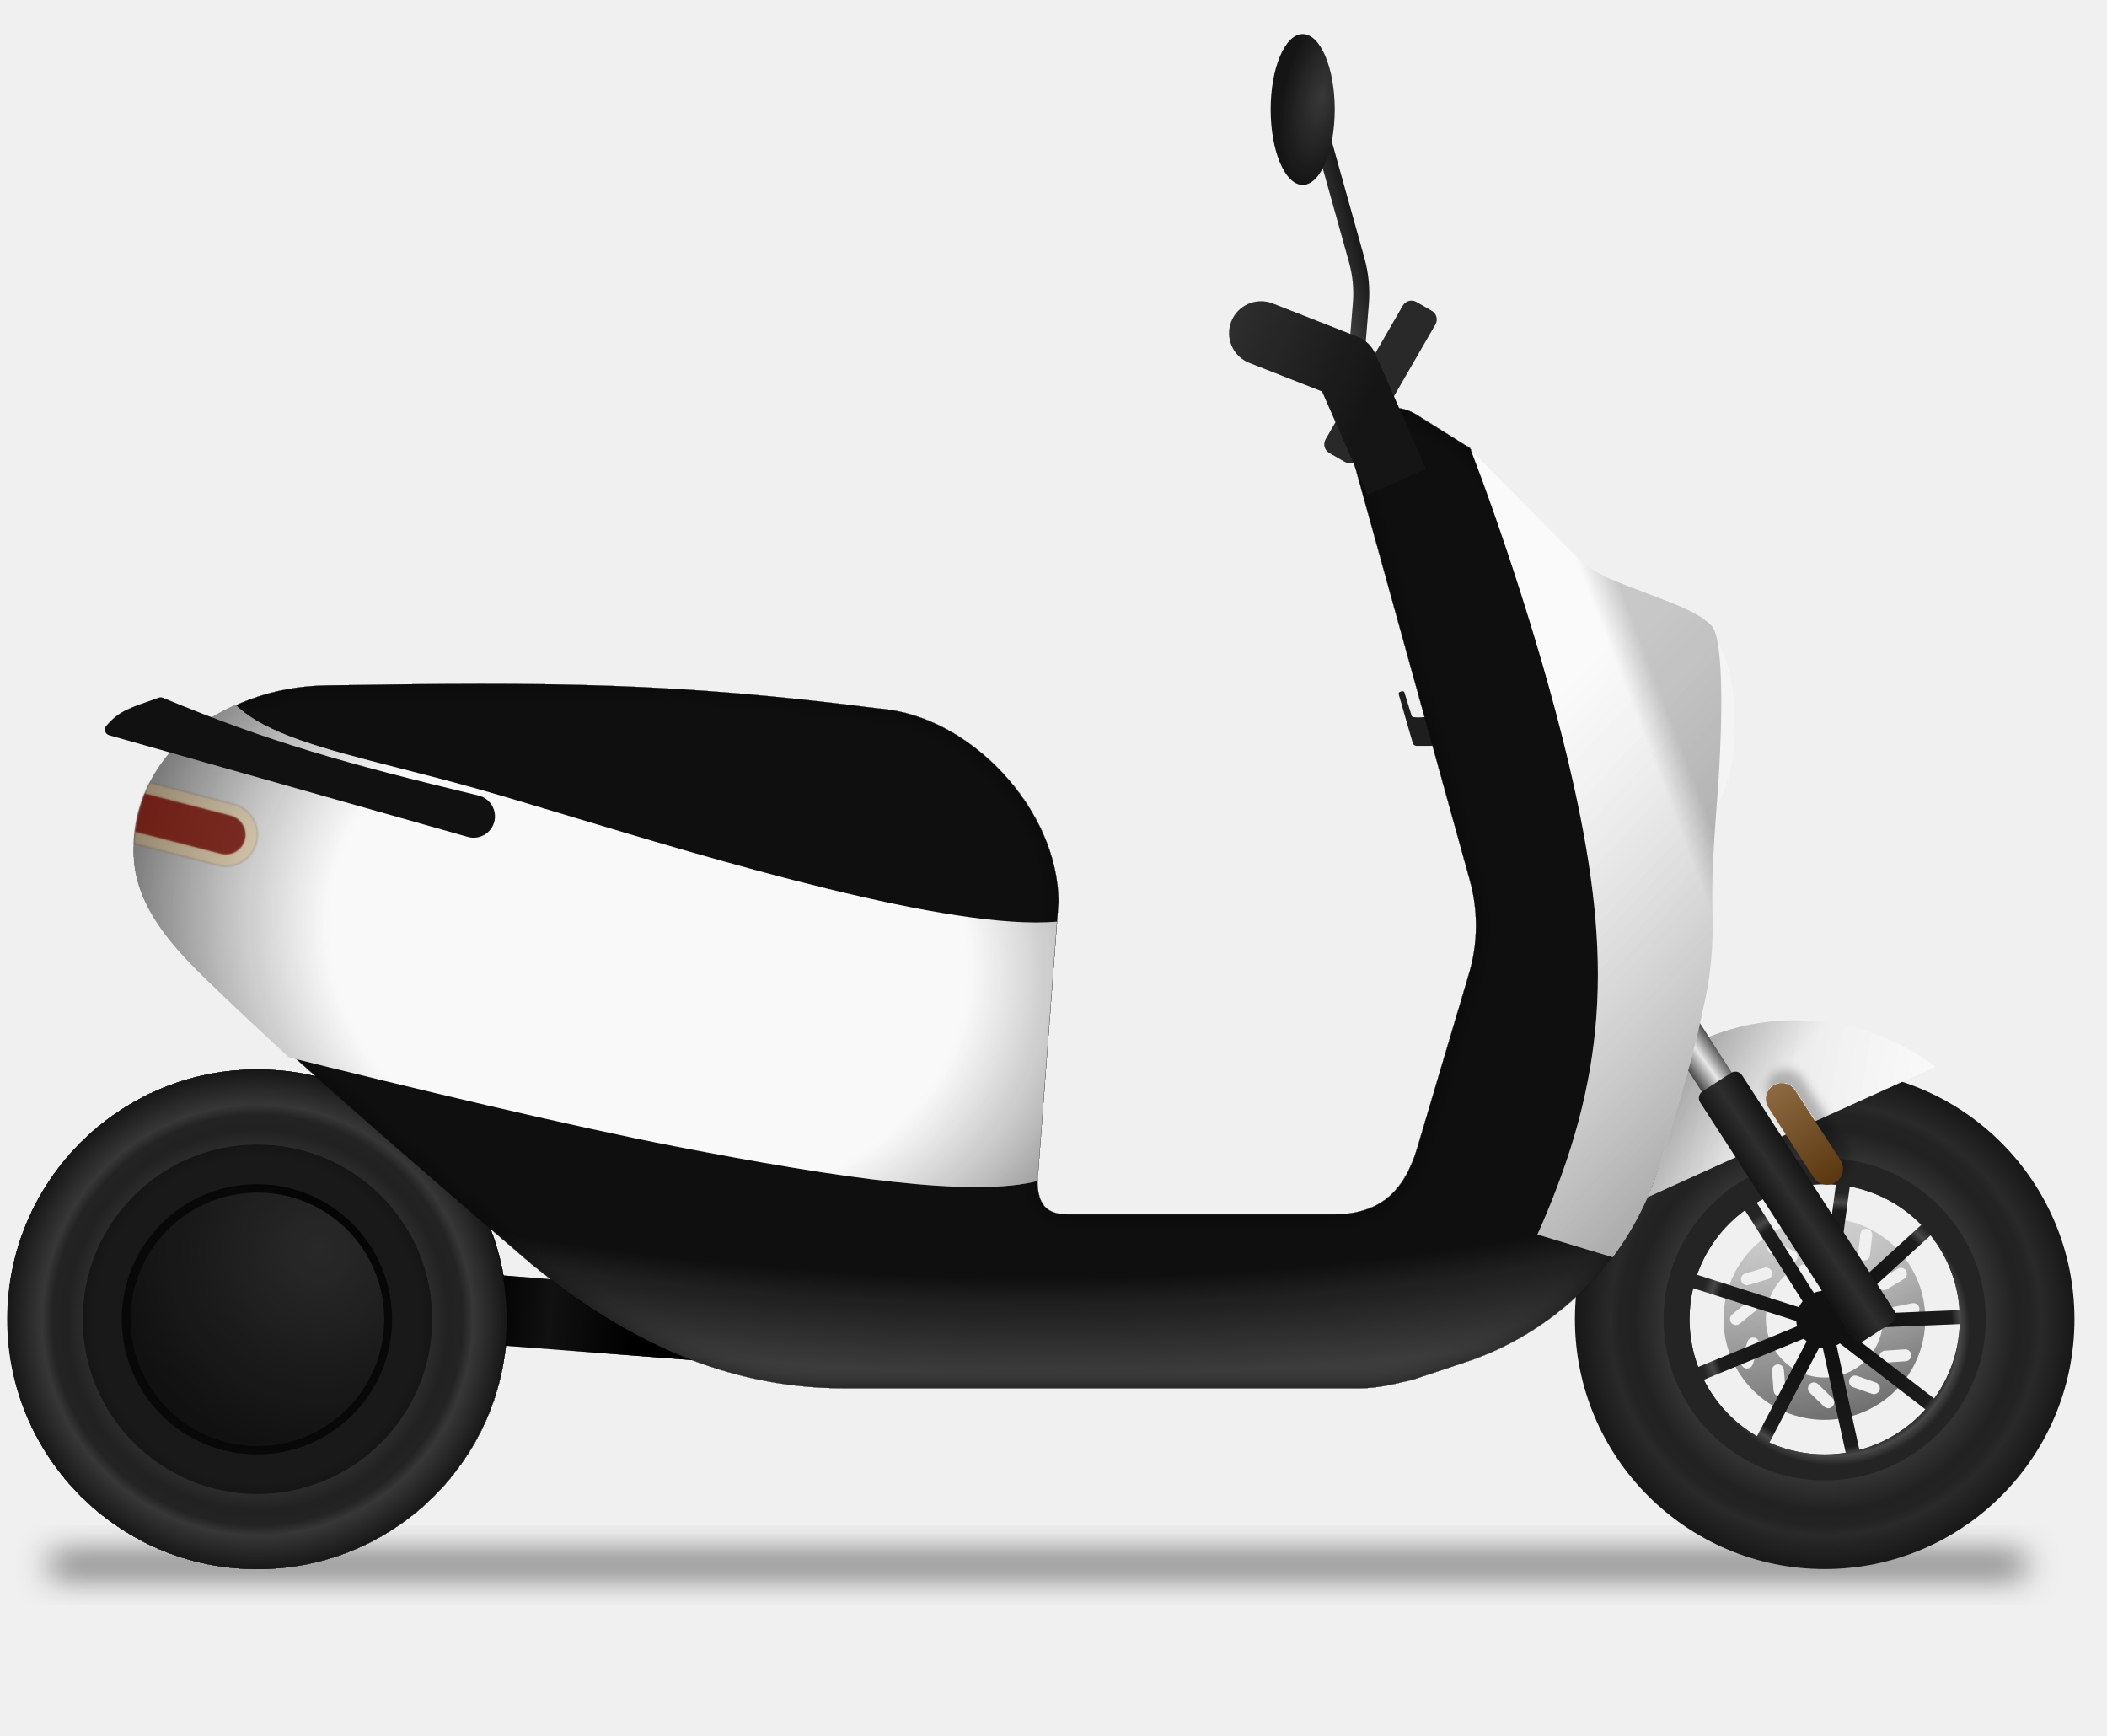
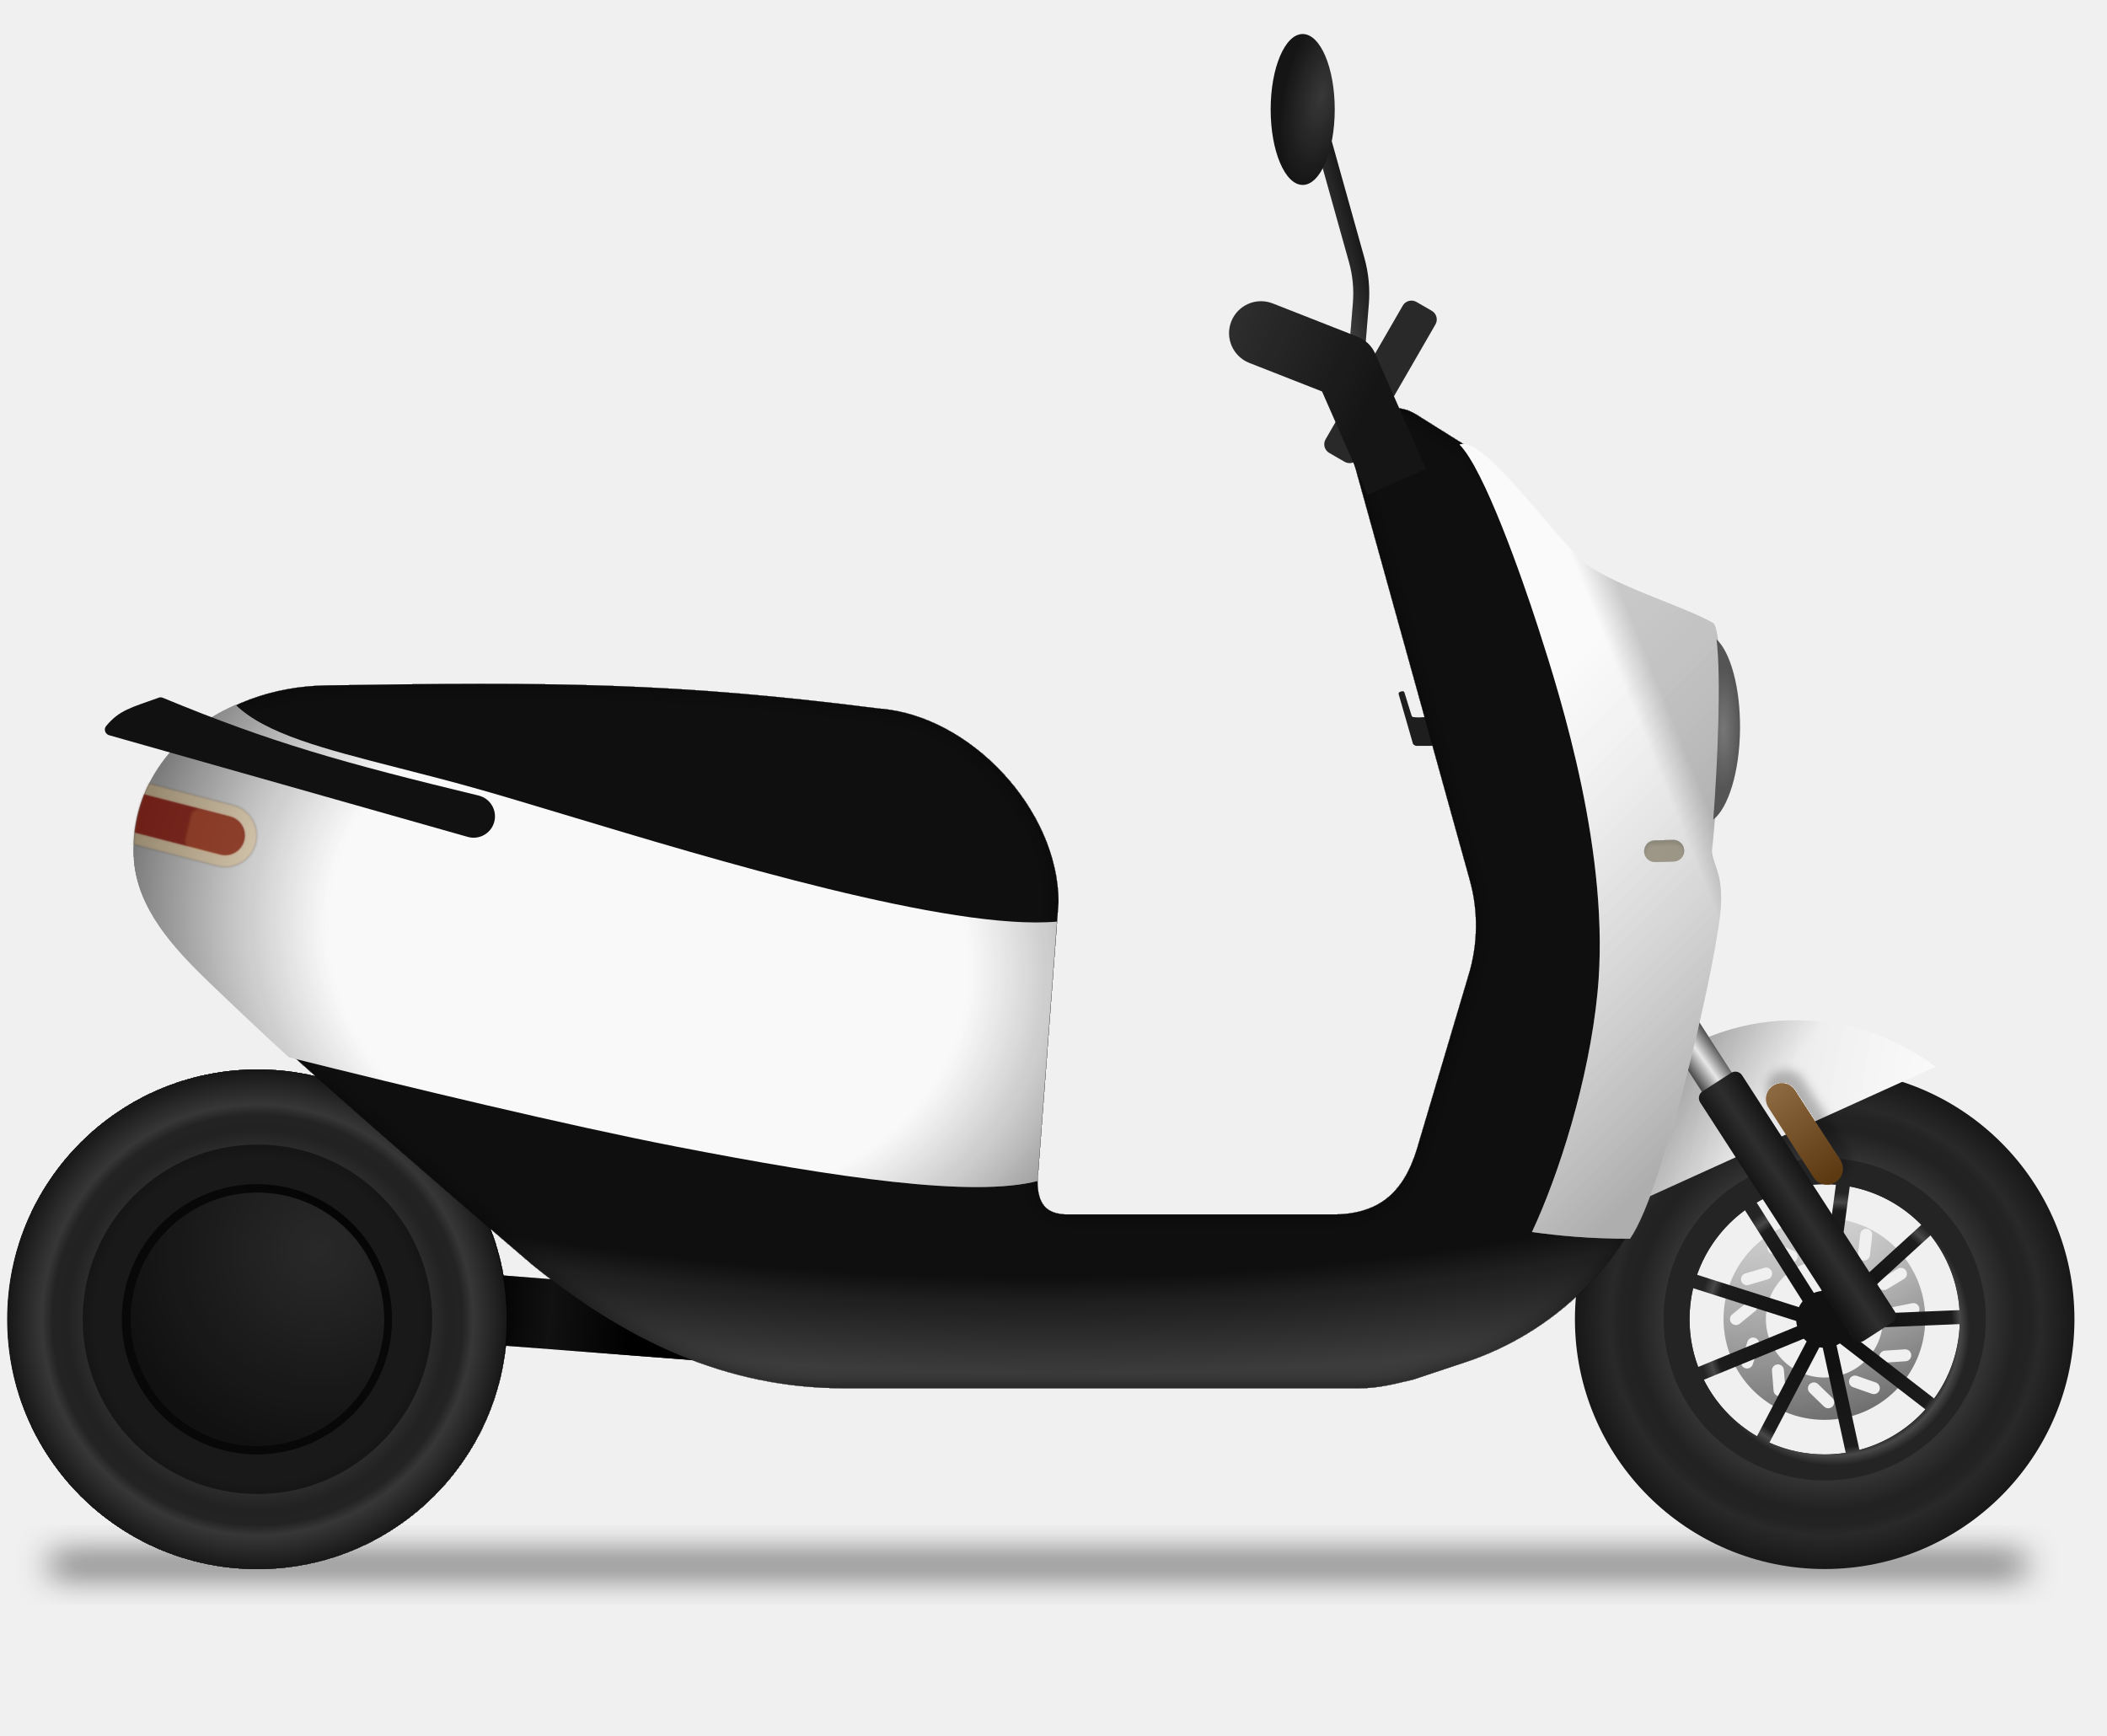
<svg xmlns="http://www.w3.org/2000/svg" width="1055" height="869" viewBox="0 0 1055 869" fill="none">
  <g filter="url(#filter0_f_2011_5207)">
    <rect x="24.73" y="780.38" width="989.688" height="6.624" rx="3.312" fill="black" />
  </g>
  <rect x="237.513" y="637.604" width="116" height="35" transform="rotate(4.39782 237.513 637.604)" fill="#111111" />
  <rect x="237.513" y="637.604" width="116" height="35" transform="rotate(4.39782 237.513 637.604)" fill="url(#paint0_linear_2011_5207)" />
  <g filter="url(#filter1_i_2011_5207)">
    <circle cx="128.914" cy="660.649" r="125.059" fill="#111111" />
    <circle cx="128.914" cy="660.649" r="125.059" fill="url(#paint1_linear_2011_5207)" />
  </g>
  <path fill-rule="evenodd" clip-rule="evenodd" d="M128.643 785.708C197.712 785.708 253.703 729.718 253.703 660.649C253.703 591.581 197.712 535.59 128.643 535.59C59.575 535.59 3.584 591.581 3.584 660.649C3.584 729.718 59.575 785.708 128.643 785.708ZM128.643 728.321C166.017 728.321 196.315 698.023 196.315 660.649C196.315 623.275 166.017 592.977 128.643 592.977C91.269 592.977 60.972 623.275 60.972 660.649C60.972 698.023 91.269 728.321 128.643 728.321Z" fill="url(#paint2_radial_2011_5207)" />
  <circle cx="128.913" cy="660.649" r="63.498" fill="#111111" />
  <circle cx="128.913" cy="660.649" r="63.498" fill="url(#paint3_radial_2011_5207)" fill-opacity="0.1" />
  <circle cx="128.913" cy="660.649" r="75.498" stroke="black" stroke-opacity="0.5" stroke-width="24" />
  <path fill-rule="evenodd" clip-rule="evenodd" d="M913.5 711C941.39 711 964 688.39 964 660.5C964 632.61 941.39 610 913.5 610C885.61 610 863 632.61 863 660.5C863 688.39 885.61 711 913.5 711ZM913.5 689.81C897.312 689.81 884.19 676.688 884.19 660.5C884.19 644.312 897.312 631.19 913.5 631.19C929.688 631.19 942.81 644.312 942.81 660.5C942.81 676.688 929.688 689.81 913.5 689.81ZM930.339 627.917C930.151 629.563 931.334 631.049 932.98 631.237C934.627 631.424 936.113 630.241 936.3 628.595L937.431 618.659C937.618 617.013 936.435 615.526 934.789 615.339C933.143 615.152 931.657 616.335 931.469 617.981L930.339 627.917ZM940.696 644.593C939.838 643.176 940.292 641.331 941.71 640.474L950.267 635.299C951.685 634.441 953.529 634.896 954.387 636.313C955.244 637.731 954.79 639.576 953.372 640.433L944.815 645.608C943.397 646.465 941.553 646.011 940.696 644.593ZM947.682 654.563C946.058 654.891 945.008 656.474 945.336 658.098C945.664 659.722 947.246 660.773 948.87 660.445L958.672 658.465C960.296 658.137 961.347 656.554 961.019 654.93C960.691 653.306 959.109 652.256 957.484 652.584L947.682 654.563ZM943.815 676.332C942.161 676.439 940.908 677.867 941.016 679.52C941.124 681.174 942.552 682.427 944.205 682.319L954.184 681.668C955.837 681.56 957.09 680.133 956.982 678.479C956.874 676.826 955.447 675.573 953.793 675.681L943.815 676.332ZM917.57 704.297C916.416 705.486 914.516 705.514 913.327 704.36L906.152 697.395C904.963 696.241 904.935 694.342 906.089 693.153C907.243 691.964 909.142 691.935 910.331 693.089L917.506 700.054C918.695 701.208 918.724 703.108 917.57 704.297ZM888.049 696.442C888.183 698.093 889.63 699.324 891.282 699.19C892.933 699.056 894.164 697.609 894.03 695.957L893.222 685.99C893.088 684.339 891.641 683.108 889.99 683.242C888.338 683.376 887.108 684.823 887.242 686.475L888.049 696.442ZM873.855 685.15C872.278 684.642 871.411 682.952 871.919 681.375L874.983 671.856C875.491 670.279 877.181 669.412 878.758 669.919C880.335 670.427 881.202 672.117 880.694 673.694L877.63 683.213C877.123 684.79 875.432 685.657 873.855 685.15ZM873.876 637.697C872.287 638.168 871.382 639.837 871.853 641.426C872.324 643.014 873.993 643.92 875.582 643.449L885.169 640.605C886.758 640.134 887.663 638.465 887.192 636.876C886.721 635.288 885.051 634.382 883.463 634.853L873.876 637.697ZM866.892 662.42C865.847 661.134 866.042 659.245 867.328 658.2L875.087 651.892C876.373 650.847 878.262 651.042 879.308 652.328C880.353 653.614 880.158 655.503 878.872 656.548L871.112 662.856C869.826 663.901 867.937 663.706 866.892 662.42ZM889.254 622.268C887.753 621.568 885.968 622.217 885.267 623.719C884.567 625.22 885.216 627.005 886.718 627.706L895.78 631.933C897.282 632.634 899.067 631.984 899.767 630.483C900.468 628.981 899.818 627.196 898.317 626.496L889.254 622.268ZM941.093 696.114C940.547 697.678 938.835 698.502 937.271 697.955L927.832 694.654C926.268 694.107 925.443 692.396 925.99 690.832C926.537 689.268 928.249 688.443 929.813 688.99L939.252 692.292C940.816 692.839 941.64 694.55 941.093 696.114Z" fill="url(#paint4_linear_2011_5207)" />
  <path fill-rule="evenodd" clip-rule="evenodd" d="M913.5 711C941.39 711 964 688.39 964 660.5C964 632.61 941.39 610 913.5 610C885.61 610 863 632.61 863 660.5C863 688.39 885.61 711 913.5 711ZM913.5 689.81C897.312 689.81 884.19 676.688 884.19 660.5C884.19 644.312 897.312 631.19 913.5 631.19C929.688 631.19 942.81 644.312 942.81 660.5C942.81 676.688 929.688 689.81 913.5 689.81ZM930.339 627.917C930.151 629.563 931.334 631.049 932.98 631.237C934.627 631.424 936.113 630.241 936.3 628.595L937.431 618.659C937.618 617.013 936.435 615.526 934.789 615.339C933.143 615.152 931.657 616.335 931.469 617.981L930.339 627.917ZM940.696 644.593C939.838 643.176 940.292 641.331 941.71 640.474L950.267 635.299C951.685 634.441 953.529 634.896 954.387 636.313C955.244 637.731 954.79 639.576 953.372 640.433L944.815 645.608C943.397 646.465 941.553 646.011 940.696 644.593ZM947.682 654.563C946.058 654.891 945.008 656.474 945.336 658.098C945.664 659.722 947.246 660.773 948.87 660.445L958.672 658.465C960.296 658.137 961.347 656.554 961.019 654.93C960.691 653.306 959.109 652.256 957.484 652.584L947.682 654.563ZM943.815 676.332C942.161 676.439 940.908 677.867 941.016 679.52C941.124 681.174 942.552 682.427 944.205 682.319L954.184 681.668C955.837 681.56 957.09 680.133 956.982 678.479C956.874 676.826 955.447 675.573 953.793 675.681L943.815 676.332ZM917.57 704.297C916.416 705.486 914.516 705.514 913.327 704.36L906.152 697.395C904.963 696.241 904.935 694.342 906.089 693.153C907.243 691.964 909.142 691.935 910.331 693.089L917.506 700.054C918.695 701.208 918.724 703.108 917.57 704.297ZM888.049 696.442C888.183 698.093 889.63 699.324 891.282 699.19C892.933 699.056 894.164 697.609 894.03 695.957L893.222 685.99C893.088 684.339 891.641 683.108 889.99 683.242C888.338 683.376 887.108 684.823 887.242 686.475L888.049 696.442ZM873.855 685.15C872.278 684.642 871.411 682.952 871.919 681.375L874.983 671.856C875.491 670.279 877.181 669.412 878.758 669.919C880.335 670.427 881.202 672.117 880.694 673.694L877.63 683.213C877.123 684.79 875.432 685.657 873.855 685.15ZM873.876 637.697C872.287 638.168 871.382 639.837 871.853 641.426C872.324 643.014 873.993 643.92 875.582 643.449L885.169 640.605C886.758 640.134 887.663 638.465 887.192 636.876C886.721 635.288 885.051 634.382 883.463 634.853L873.876 637.697ZM866.892 662.42C865.847 661.134 866.042 659.245 867.328 658.2L875.087 651.892C876.373 650.847 878.262 651.042 879.308 652.328C880.353 653.614 880.158 655.503 878.872 656.548L871.112 662.856C869.826 663.901 867.937 663.706 866.892 662.42ZM889.254 622.268C887.753 621.568 885.968 622.217 885.267 623.719C884.567 625.22 885.216 627.005 886.718 627.706L895.78 631.933C897.282 632.634 899.067 631.984 899.767 630.483C900.468 628.981 899.818 627.196 898.317 626.496L889.254 622.268ZM941.093 696.114C940.547 697.678 938.835 698.502 937.271 697.955L927.832 694.654C926.268 694.107 925.443 692.396 925.99 690.832C926.537 689.268 928.249 688.443 929.813 688.99L939.252 692.292C940.816 692.839 941.64 694.55 941.093 696.114Z" fill="url(#paint5_radial_2011_5207)" fill-opacity="0.2" style="mix-blend-mode:multiply" />
  <circle cx="913.644" cy="660.649" r="14.271" fill="#111111" />
  <path fill-rule="evenodd" clip-rule="evenodd" d="M913.643 785.708C982.712 785.708 1038.7 729.718 1038.7 660.649C1038.7 591.581 982.712 535.59 913.643 535.59C844.575 535.59 788.584 591.581 788.584 660.649C788.584 729.718 844.575 785.708 913.643 785.708ZM913.643 728.321C951.017 728.321 981.315 698.023 981.315 660.649C981.315 623.275 951.017 592.977 913.643 592.977C876.269 592.977 845.972 623.275 845.972 660.649C845.972 698.023 876.269 728.321 913.643 728.321Z" fill="url(#paint6_radial_2011_5207)" />
  <path fill-rule="evenodd" clip-rule="evenodd" d="M913.644 741.321C958.198 741.321 994.316 705.203 994.316 660.649C994.316 616.095 958.198 579.978 913.644 579.978C869.091 579.978 832.973 616.095 832.973 660.649C832.973 705.203 869.091 741.321 913.644 741.321ZM924.179 727.506C920.746 728.042 917.228 728.321 913.644 728.321C903.781 728.321 894.411 726.211 885.96 722.417L912.136 672.469L924.179 727.506ZM931.03 726.067C943.976 722.635 955.4 715.462 964.074 705.776L918.974 670.972L931.03 726.067ZM968.47 700.326L923.251 665.431L981.274 663.057C980.788 676.954 976.112 689.785 968.47 700.326ZM981.163 656.056L922.965 658.437L966.674 618.605C974.95 629.03 980.217 641.951 981.163 656.056ZM962.044 613.353L918.25 653.264L926.199 594.14C940.119 596.751 952.536 603.625 962.044 613.353ZM919.261 593.207L911.313 652.329L879.556 602.178C889.566 596.329 901.214 592.978 913.644 592.978C915.536 592.978 917.409 593.055 919.261 593.207ZM873.701 606.017C862.743 614.043 854.29 625.285 849.731 638.354L905.398 656.074L873.701 606.017ZM847.773 645.077C846.596 650.077 845.973 655.29 845.973 660.649C845.973 669.051 847.504 677.094 850.302 684.517L903.275 662.744L847.773 645.077ZM853.109 690.931C859.037 702.758 868.33 712.607 879.731 719.223L905.936 669.219L853.109 690.931ZM912.785 662.466L912.289 661.922L911.764 662.254L912.762 664.682L912.874 664.657L912.785 662.466Z" fill="url(#paint7_radial_2011_5207)" />
  <path d="M969.127 534.173C949.604 519.553 925.359 510.894 899.091 510.894C837.556 510.894 787.12 558.417 782.482 618.763L969.127 534.173Z" fill="#F9F9F9" />
  <path d="M969.127 534.173C949.604 519.553 925.359 510.894 899.091 510.894C837.556 510.894 787.12 558.417 782.482 618.763L969.127 534.173Z" fill="url(#paint8_linear_2011_5207)" style="mix-blend-mode:luminosity" />
  <path d="M969.127 534.173C949.604 519.553 925.359 510.894 899.091 510.894C837.556 510.894 787.12 558.417 782.482 618.763L969.127 534.173Z" fill="url(#paint9_linear_2011_5207)" fill-opacity="0.2" style="mix-blend-mode:luminosity" />
  <rect x="833.447" y="517.881" width="17.882" height="37.243" transform="rotate(-32.8811 833.447 517.881)" fill="#D9D9D9" />
  <rect x="833.447" y="517.881" width="17.882" height="37.243" transform="rotate(-32.8811 833.447 517.881)" fill="url(#paint10_linear_2011_5207)" />
  <rect x="849.121" y="548.665" width="24.983" height="148.759" rx="4" transform="rotate(-32.8811 849.121 548.665)" fill="url(#paint11_linear_2011_5207)" />
-   <ellipse cx="850.354" cy="362.904" rx="18.36" ry="47.592" transform="rotate(0.556007 850.354 362.904)" fill="white" fill-opacity="0.3" />
  <path d="M703.229 346.803C703.106 346.404 702.746 346.113 702.329 346.131C701.684 346.16 701.226 346.305 700.733 346.591C700.367 346.803 700.222 347.25 700.339 347.657L707.457 372.352C707.486 372.45 707.527 372.545 707.591 372.624C708.024 373.157 708.864 373.549 709.348 373.525C709.45 373.52 709.552 373.5 709.655 373.5H716.687C717.347 373.5 717.826 372.871 717.651 372.234L714.227 359.821C714.096 359.348 713.641 359.041 713.152 359.088C710.878 359.308 709.464 359.298 707.633 359.081C707.247 359.035 706.926 358.762 706.811 358.39L703.229 346.803Z" fill="#1E1E1E" />
  <g filter="url(#filter2_i_2011_5207)">
    <path d="M163.352 343.227C277.945 341.429 337.794 341.788 440 354.804C485.984 358.171 530 405.696 530 451.804L519.5 591.304C519.5 602.349 523.454 608.141 534.5 608.141H667.5C690.392 608.141 702.84 597.205 709.5 575.304L735.364 488.196C740.059 472.754 740.261 456.294 735.946 440.742L677.752 230.992C672.628 212.524 692.89 197.407 709.133 207.579L735.946 224.371L772.208 275.535C778.696 284.69 786.941 292.453 796.703 297.986C820.246 311.331 847.629 326.772 847.629 350.767L835.584 443.67C835.584 448.856 839.518 456.471 841.192 463.011C842.433 467.862 841.43 472.953 841.014 477.943L833.88 563.507C833.135 572.43 831.789 581.339 828.734 589.756C812.986 633.137 778.223 667.287 733.985 682.052L707.791 690.795C699 692.804 690.5 695.167 680.88 695.167H422.352C363.547 695.167 313.5 671.304 266.5 633.304C201.162 577.299 161.472 542.715 107.817 493.544C87.705 475.113 66.929 453.509 67.035 426.229C67.208 381.556 108.249 344.092 163.352 343.227Z" fill="url(#paint12_radial_2011_5207)" />
  </g>
-   <path fill-rule="evenodd" clip-rule="evenodd" d="M736.466 225.304L787.17 276.641C793.241 282.788 800.467 287.696 808.499 290.877C814.664 293.319 820.096 295.384 824.909 297.214C841.103 303.371 850.283 306.862 856.795 313.069C863.844 319.79 862.294 368.753 859.695 401.833C858.276 419.905 857.012 438.031 857.444 456.154L857.503 458.644C857.833 472.509 856.791 486.398 853.944 499.972C847.898 528.803 842.251 547.854 832.995 576.92C827.606 596.588 818.916 614.296 807.496 629.562L769.832 618.191C805.242 538.758 807.156 479.422 788.016 393.289C773.551 328.197 748.838 257.412 736.466 225.304Z" fill="#F9F9F9" />
-   <path fill-rule="evenodd" clip-rule="evenodd" d="M736.466 225.304L787.17 276.641C793.241 282.788 800.467 287.696 808.499 290.877C814.664 293.319 820.096 295.384 824.909 297.214C841.103 303.371 850.283 306.862 856.795 313.069C863.844 319.79 862.294 368.753 859.695 401.833C858.276 419.905 857.012 438.031 857.444 456.154L857.503 458.644C857.833 472.509 856.791 486.398 853.944 499.972C847.898 528.803 842.251 547.854 832.995 576.92C827.606 596.588 818.916 614.296 807.496 629.562L769.832 618.191C805.242 538.758 807.156 479.422 788.016 393.289C773.551 328.197 748.838 257.412 736.466 225.304Z" fill="url(#paint13_linear_2011_5207)" fill-opacity="0.3" style="mix-blend-mode:luminosity" />
-   <path fill-rule="evenodd" clip-rule="evenodd" d="M736.466 225.304L787.17 276.641C793.241 282.788 800.467 287.696 808.499 290.877C814.664 293.319 820.096 295.384 824.909 297.214C841.103 303.371 850.283 306.862 856.795 313.069C863.844 319.79 862.294 368.753 859.695 401.833C858.276 419.905 857.012 438.031 857.444 456.154L857.503 458.644C857.833 472.509 856.791 486.398 853.944 499.972C847.898 528.803 842.251 547.854 832.995 576.92C827.606 596.588 818.916 614.296 807.496 629.562L769.832 618.191C805.242 538.758 807.156 479.422 788.016 393.289C773.551 328.197 748.838 257.412 736.466 225.304Z" fill="url(#paint14_linear_2011_5207)" fill-opacity="0.2" style="mix-blend-mode:luminosity" />
+   <path d="M861.761 452.463C860.999 476.242 833.533 595.552 816.151 620.304C794.875 620.304 780.692 618.774 767.064 616.966C780.553 588.182 795.571 540.903 799.881 497.239C806.636 428.824 781.665 349.84 770.263 314.52C761.913 288.655 743.008 234.841 730.771 222.604C742.451 218.293 772.487 261.539 791.816 280.451C805.027 292.409 844.24 303.812 858.146 312.155C864.403 321.472 860.232 399.622 857.173 426.32C858.146 434.107 862.26 436.889 861.761 452.463Z" fill="#F9F9F9" />
+   <path d="M861.761 452.463C860.999 476.242 833.533 595.552 816.151 620.304C794.875 620.304 780.692 618.774 767.064 616.966C780.553 588.182 795.571 540.903 799.881 497.239C806.636 428.824 781.665 349.84 770.263 314.52C761.913 288.655 743.008 234.841 730.771 222.604C742.451 218.293 772.487 261.539 791.816 280.451C805.027 292.409 844.24 303.812 858.146 312.155C864.403 321.472 860.232 399.622 857.173 426.32C858.146 434.107 862.26 436.889 861.761 452.463Z" fill="url(#paint13_linear_2011_5207)" fill-opacity="0.3" style="mix-blend-mode:luminosity" />
+   <path d="M861.761 452.463C860.999 476.242 833.533 595.552 816.151 620.304C794.875 620.304 780.692 618.774 767.064 616.966C780.553 588.182 795.571 540.903 799.881 497.239C806.636 428.824 781.665 349.84 770.263 314.52C761.913 288.655 743.008 234.841 730.771 222.604C742.451 218.293 772.487 261.539 791.816 280.451C805.027 292.409 844.24 303.812 858.146 312.155C864.403 321.472 860.232 399.622 857.173 426.32C858.146 434.107 862.26 436.889 861.761 452.463Z" fill="url(#paint14_linear_2011_5207)" fill-opacity="0.2" style="mix-blend-mode:luminosity" />
+   <g filter="url(#filter3_i_2011_5207)">
+     <rect x="823.108" y="421.016" width="20.024" height="10.846" rx="5.423" transform="rotate(-1.61408 823.108 421.016)" fill="#6F6F6F" fill-opacity="0.8" />
+     <rect x="823.108" y="421.016" width="20.024" height="10.846" rx="5.423" transform="rotate(-1.61408 823.108 421.016)" fill="#CEC089" fill-opacity="0.3" />
+   </g>
+   <path fill-rule="evenodd" clip-rule="evenodd" d="M857.854 410.448C865.413 404.538 871.04 386.487 871.247 365.082C871.448 344.395 866.527 326.742 859.478 320.114C861.891 338.887 860.038 382.665 857.854 410.448Z" fill="#555555" />
+   <path fill-rule="evenodd" clip-rule="evenodd" d="M857.854 410.448C865.413 404.538 871.04 386.487 871.247 365.082C871.448 344.395 866.527 326.742 859.478 320.114C861.891 338.887 860.038 382.665 857.854 410.448Z" fill="url(#paint15_radial_2011_5207)" fill-opacity="0.2" />
  <path fill-rule="evenodd" clip-rule="evenodd" d="M144.599 529.443C131.601 517.514 118.365 505.088 104.217 491.46C86.563 474.454 68.788 454.981 66.999 430.534C64.568 397.319 84.375 367.628 117.882 352.928C132.926 367.526 162.004 374.958 199.785 384.615C212.472 387.858 226.14 391.352 240.588 395.452C251.977 398.684 266.273 402.993 282.455 407.87C358.355 430.745 475.737 466.123 529.192 461.541L519.736 587.304C519.736 588.649 519.817 589.975 519.979 591.268C487.465 599.915 419.179 589.814 338.275 574.105C284.652 563.693 203.987 544.298 144.599 529.443Z" fill="#F9F9F9" />
-   <path fill-rule="evenodd" clip-rule="evenodd" d="M144.599 529.443C131.601 517.514 118.365 505.088 104.217 491.46C86.563 474.454 68.788 454.981 66.999 430.534C64.568 397.319 84.375 367.628 117.882 352.928C132.926 367.526 162.004 374.958 199.785 384.615C212.472 387.858 226.14 391.352 240.588 395.452C251.977 398.684 266.273 402.993 282.455 407.87C358.355 430.745 475.737 466.123 529.192 461.541L519.736 587.304C519.736 588.649 519.817 589.975 519.979 591.268C487.465 599.915 419.179 589.814 338.275 574.105C284.652 563.693 203.987 544.298 144.599 529.443Z" fill="url(#paint15_radial_2011_5207)" fill-opacity="0.5" style="mix-blend-mode:luminosity" />
+   <path fill-rule="evenodd" clip-rule="evenodd" d="M144.599 529.443C131.601 517.514 118.365 505.088 104.217 491.46C86.563 474.454 68.788 454.981 66.999 430.534C64.568 397.319 84.375 367.628 117.882 352.928C132.926 367.526 162.004 374.958 199.785 384.615C212.472 387.858 226.14 391.352 240.588 395.452C251.977 398.684 266.273 402.993 282.455 407.87C358.355 430.745 475.737 466.123 529.192 461.541L519.736 587.304C519.736 588.649 519.817 589.975 519.979 591.268C487.465 599.915 419.179 589.814 338.275 574.105C284.652 563.693 203.987 544.298 144.599 529.443Z" fill="url(#paint16_radial_2011_5207)" fill-opacity="0.5" style="mix-blend-mode:luminosity" />
  <path d="M79.525 349.353C80.147 349.128 80.847 349.145 81.457 349.398C135.58 371.837 172.132 382.062 239.621 398.38C245.538 399.811 249.105 405.882 247.433 411.735V411.735C245.812 417.408 239.905 420.697 234.229 419.088L54.699 368.19C52.652 367.61 51.795 365.166 53.159 363.534C59.843 355.539 65.588 354.377 79.525 349.353Z" fill="#111111" />
-   <g filter="url(#filter3_f_2011_5207)">
-     <path fill-rule="evenodd" clip-rule="evenodd" d="M67.301 422.475C67.741 411.744 70.385 401.385 74.894 391.887L117.081 402.75C125.509 404.92 130.581 413.512 128.411 421.939C126.241 430.367 117.65 435.44 109.222 433.27L67.301 422.475Z" fill="#D5A455" fill-opacity="0.3" />
-     <path d="M67.301 422.475L66.801 422.454C66.791 422.69 66.948 422.9 67.176 422.959L67.301 422.475ZM74.894 391.887L75.019 391.403C74.787 391.343 74.545 391.456 74.443 391.673L74.894 391.887ZM117.081 402.75L117.206 402.266L117.206 402.266L117.081 402.75ZM128.411 421.939L127.927 421.815L127.927 421.815L128.411 421.939ZM109.222 433.27L109.097 433.754L109.097 433.754L109.222 433.27ZM67.8 422.495C68.238 411.834 70.865 401.54 75.346 392.102L74.443 391.673C69.906 401.229 67.245 411.655 66.801 422.454L67.8 422.495ZM74.77 392.371L116.956 403.234L117.206 402.266L75.019 391.403L74.77 392.371ZM116.956 403.234C125.117 405.336 130.028 413.654 127.927 421.815L128.895 422.064C131.134 413.369 125.901 404.505 117.206 402.266L116.956 403.234ZM127.927 421.815C125.826 429.975 117.507 434.887 109.347 432.786L109.097 433.754C117.793 435.993 126.656 430.759 128.895 422.064L127.927 421.815ZM109.347 432.786L67.425 421.991L67.176 422.959L109.097 433.754L109.347 432.786Z" fill="black" fill-opacity="0.1" />
-   </g>
  <g filter="url(#filter4_f_2011_5207)">
-     <path fill-rule="evenodd" clip-rule="evenodd" d="M67.773 416.524C68.554 409.913 70.171 403.484 72.542 397.355L115.513 408.42C120.795 409.78 123.974 415.165 122.614 420.447C121.254 425.729 115.869 428.908 110.587 427.548L67.773 416.524Z" fill="#640600" fill-opacity="0.8" />
-   </g>
-   <g filter="url(#filter5_d_2011_5207)">
+     <path d="M67 422.891C67.441 412.161 70.085 401.801 74.594 392.304L116.78 403.167C125.208 405.337 130.281 413.928 128.11 422.356C125.94 430.784 117.349 435.856 108.921 433.686L67 422.891Z" fill="#D5A455" fill-opacity="0.3" />
+     <path d="M67 422.891C67.441 412.161 70.085 401.801 74.594 392.304L116.78 403.167C125.208 405.337 130.281 413.928 128.11 422.356C125.94 430.784 117.349 435.856 108.921 433.686L67 422.891Z" stroke="black" stroke-opacity="0.1" stroke-linecap="round" stroke-linejoin="round" />
+   </g>
+   <g filter="url(#filter5_f_2011_5207)">
+     <path d="M67.473 416.94C68.254 410.33 69.871 403.9 72.241 397.771L115.212 408.836C120.494 410.197 123.673 415.581 122.313 420.863C120.953 426.146 115.568 429.325 110.286 427.965L67.473 416.94Z" fill="#640600" fill-opacity="0.8" />
+   </g>
+   <g filter="url(#filter6_f_2011_5207)">
+     <path d="M95.694 408.215C96.219 406.069 98.383 404.754 100.529 405.279L114.689 408.738C120.099 410.059 123.413 415.516 122.091 420.925V420.925C120.77 426.335 115.313 429.649 109.904 428.327L95.744 424.868C93.598 424.344 92.283 422.179 92.807 420.033L95.694 408.215Z" fill="#FFBF65" fill-opacity="0.15" />
+   </g>
+   <g filter="url(#filter7_d_2011_5207)">
    <rect x="881.191" y="547.962" width="15.89" height="57.561" rx="7.945" transform="rotate(-32.88 881.191 547.962)" fill="#704512" />
-     <rect x="881.191" y="547.962" width="15.89" height="57.561" rx="7.945" transform="rotate(-32.88 881.191 547.962)" fill="url(#paint16_linear_2011_5207)" fill-opacity="0.2" />
+     <rect x="881.191" y="547.962" width="15.89" height="57.561" rx="7.945" transform="rotate(-32.88 881.191 547.962)" fill="url(#paint17_linear_2011_5207)" fill-opacity="0.2" />
  </g>
  <path d="M663.071 72.146L679.315 130.218C681.293 137.286 681.999 144.649 681.402 151.964L678.458 188.026" stroke="#151515" stroke-width="8" stroke-linecap="round" stroke-linejoin="round" />
-   <path d="M663.071 72.146L679.315 130.218C681.293 137.286 681.999 144.649 681.402 151.964L678.458 188.026" stroke="url(#paint17_linear_2011_5207)" stroke-opacity="0.2" stroke-width="8" stroke-linecap="round" stroke-linejoin="round" />
+   <path d="M663.071 72.146L679.315 130.218C681.293 137.286 681.999 144.649 681.402 151.964L678.458 188.026" stroke="url(#paint18_linear_2011_5207)" stroke-opacity="0.2" stroke-width="8" stroke-linecap="round" stroke-linejoin="round" />
  <ellipse cx="652.273" cy="54.821" rx="16.04" ry="37.788" fill="#151515" />
-   <ellipse cx="652.273" cy="54.821" rx="16.04" ry="37.788" fill="url(#paint18_radial_2011_5207)" fill-opacity="0.15" />
+   <ellipse cx="652.273" cy="54.821" rx="16.04" ry="37.788" fill="url(#paint19_radial_2011_5207)" fill-opacity="0.15" />
  <rect x="704.892" y="148.7" width="18.88" height="87.309" rx="5" transform="rotate(30 704.892 148.7)" fill="#292929" />
  <path d="M637.255 151.946C629.03 148.716 619.744 152.766 616.515 160.992C613.286 169.217 617.336 178.503 625.561 181.732L637.255 151.946ZM673.947 183.54L688.595 177.102C686.894 173.231 683.73 170.191 679.794 168.646L673.947 183.54ZM625.561 181.732L668.1 198.433L679.794 168.646L637.255 151.946L625.561 181.732ZM659.299 189.977L684.678 247.723L713.974 234.848L688.595 177.102L659.299 189.977Z" fill="#151515" />
-   <path d="M637.255 151.946C629.03 148.716 619.744 152.766 616.515 160.992C613.286 169.217 617.336 178.503 625.561 181.732L637.255 151.946ZM673.947 183.54L688.595 177.102C686.894 173.231 683.73 170.191 679.794 168.646L673.947 183.54ZM625.561 181.732L668.1 198.433L679.794 168.646L637.255 151.946L625.561 181.732ZM659.299 189.977L684.678 247.723L713.974 234.848L688.595 177.102L659.299 189.977Z" fill="url(#paint19_linear_2011_5207)" fill-opacity="0.1" />
+   <path d="M637.255 151.946C629.03 148.716 619.744 152.766 616.515 160.992C613.286 169.217 617.336 178.503 625.561 181.732L637.255 151.946ZM673.947 183.54L688.595 177.102C686.894 173.231 683.73 170.191 679.794 168.646L673.947 183.54ZM625.561 181.732L668.1 198.433L679.794 168.646L637.255 151.946L625.561 181.732ZM659.299 189.977L684.678 247.723L713.974 234.848L688.595 177.102L659.299 189.977Z" fill="url(#paint20_linear_2011_5207)" fill-opacity="0.1" />
  <defs>
    <filter id="filter0_f_2011_5207" x="8.33" y="763.98" width="1022.49" height="39.424" filterUnits="userSpaceOnUse" color-interpolation-filters="sRGB">
      <feFlood flood-opacity="0" result="BackgroundImageFix" />
      <feBlend mode="normal" in="SourceGraphic" in2="BackgroundImageFix" result="shape" />
      <feGaussianBlur stdDeviation="8.2" result="effect1_foregroundBlur_2011_5207" />
    </filter>
    <filter id="filter1_i_2011_5207" x="3.854" y="535.59" width="250.118" height="250.119" filterUnits="userSpaceOnUse" color-interpolation-filters="sRGB">
      <feFlood flood-opacity="0" result="BackgroundImageFix" />
      <feBlend mode="normal" in="SourceGraphic" in2="BackgroundImageFix" result="shape" />
      <feColorMatrix in="SourceAlpha" type="matrix" values="0 0 0 0 0 0 0 0 0 0 0 0 0 0 0 0 0 0 127 0" result="hardAlpha" />
      <feMorphology radius="10" operator="erode" in="SourceAlpha" result="effect1_innerShadow_2011_5207" />
      <feOffset />
      <feGaussianBlur stdDeviation="4.9" />
      <feComposite in2="hardAlpha" operator="arithmetic" k2="-1" k3="1" />
      <feColorMatrix type="matrix" values="0 0 0 0 0 0 0 0 0 0 0 0 0 0 0 0 0 0 0.5 0" />
      <feBlend mode="normal" in2="shape" result="effect1_innerShadow_2011_5207" />
    </filter>
    <filter id="filter2_i_2011_5207" x="67.034" y="204.304" width="780.595" height="490.863" filterUnits="userSpaceOnUse" color-interpolation-filters="sRGB">
      <feFlood flood-opacity="0" result="BackgroundImageFix" />
      <feBlend mode="normal" in="SourceGraphic" in2="BackgroundImageFix" result="shape" />
      <feColorMatrix in="SourceAlpha" type="matrix" values="0 0 0 0 0 0 0 0 0 0 0 0 0 0 0 0 0 0 127 0" result="hardAlpha" />
      <feOffset />
      <feGaussianBlur stdDeviation="5" />
      <feComposite in2="hardAlpha" operator="arithmetic" k2="-1" k3="1" />
      <feColorMatrix type="matrix" values="0 0 0 0 0 0 0 0 0 0 0 0 0 0 0 0 0 0 0.5 0" />
      <feBlend mode="normal" in2="shape" result="effect1_innerShadow_2011_5207" />
    </filter>
-     <filter id="filter3_f_2011_5207" x="65.801" y="390.387" width="64.612" height="44.884" filterUnits="userSpaceOnUse" color-interpolation-filters="sRGB">
+     <filter id="filter3_i_2011_5207" x="823.259" y="420.602" width="20.02" height="13.105" filterUnits="userSpaceOnUse" color-interpolation-filters="sRGB">
+       <feFlood flood-opacity="0" result="BackgroundImageFix" />
+       <feBlend mode="normal" in="SourceGraphic" in2="BackgroundImageFix" result="shape" />
+       <feColorMatrix in="SourceAlpha" type="matrix" values="0 0 0 0 0 0 0 0 0 0 0 0 0 0 0 0 0 0 127 0" result="hardAlpha" />
+       <feOffset dy="2" />
+       <feGaussianBlur stdDeviation="1" />
+       <feComposite in2="hardAlpha" operator="arithmetic" k2="-1" k3="1" />
+       <feColorMatrix type="matrix" values="0 0 0 0 0 0 0 0 0 0 0 0 0 0 0 0 0 0 0.1 0" />
+       <feBlend mode="normal" in2="shape" result="effect1_innerShadow_2011_5207" />
+     </filter>
+     <filter id="filter4_f_2011_5207" x="65.5" y="390.804" width="64.612" height="44.884" filterUnits="userSpaceOnUse" color-interpolation-filters="sRGB">
      <feFlood flood-opacity="0" result="BackgroundImageFix" />
      <feBlend mode="normal" in="SourceGraphic" in2="BackgroundImageFix" result="shape" />
      <feGaussianBlur stdDeviation="0.5" result="effect1_foregroundBlur_2011_5207" />
    </filter>
-     <filter id="filter4_f_2011_5207" x="66.773" y="396.355" width="57.155" height="32.508" filterUnits="userSpaceOnUse" color-interpolation-filters="sRGB">
+     <filter id="filter5_f_2011_5207" x="66.473" y="396.771" width="57.155" height="32.508" filterUnits="userSpaceOnUse" color-interpolation-filters="sRGB">
      <feFlood flood-opacity="0" result="BackgroundImageFix" />
      <feBlend mode="normal" in="SourceGraphic" in2="BackgroundImageFix" result="shape" />
      <feGaussianBlur stdDeviation="0.5" result="effect1_foregroundBlur_2011_5207" />
    </filter>
-     <filter id="filter5_d_2011_5207" x="880.431" y="531.575" width="50.114" height="62.488" filterUnits="userSpaceOnUse" color-interpolation-filters="sRGB">
+     <filter id="filter6_f_2011_5207" x="91.192" y="403.663" width="32.69" height="26.454" filterUnits="userSpaceOnUse" color-interpolation-filters="sRGB">
+       <feFlood flood-opacity="0" result="BackgroundImageFix" />
+       <feBlend mode="normal" in="SourceGraphic" in2="BackgroundImageFix" result="shape" />
+       <feGaussianBlur stdDeviation="0.75" result="effect1_foregroundBlur_2011_5207" />
+     </filter>
+     <filter id="filter7_d_2011_5207" x="880.431" y="531.575" width="50.114" height="62.488" filterUnits="userSpaceOnUse" color-interpolation-filters="sRGB">
      <feFlood flood-opacity="0" result="BackgroundImageFix" />
      <feColorMatrix in="SourceAlpha" type="matrix" values="0 0 0 0 0 0 0 0 0 0 0 0 0 0 0 0 0 0 127 0" result="hardAlpha" />
      <feMorphology radius="1" operator="dilate" in="SourceAlpha" result="effect1_dropShadow_2011_5207" />
      <feOffset dx="2" dy="-5" />
      <feGaussianBlur stdDeviation="2.4" />
      <feComposite in2="hardAlpha" operator="out" />
      <feColorMatrix type="matrix" values="0 0 0 0 0 0 0 0 0 0 0 0 0 0 0 0 0 0 0.25 0" />
      <feBlend mode="normal" in2="BackgroundImageFix" result="effect1_dropShadow_2011_5207" />
      <feBlend mode="normal" in="SourceGraphic" in2="effect1_dropShadow_2011_5207" result="shape" />
    </filter>
    <linearGradient id="paint0_linear_2011_5207" x1="318.674" y1="655.104" x2="243.354" y2="655.104" gradientUnits="userSpaceOnUse">
      <stop />
      <stop offset="0.554" stop-opacity="0" />
      <stop offset="1" />
    </linearGradient>
    <linearGradient id="paint1_linear_2011_5207" x1="154.671" y1="627.347" x2="193.586" y2="577.408" gradientUnits="userSpaceOnUse">
      <stop stop-opacity="0" />
      <stop offset="1" />
    </linearGradient>
    <radialGradient id="paint2_radial_2011_5207" cx="0" cy="0" r="1" gradientUnits="userSpaceOnUse" gradientTransform="translate(129 661) rotate(90.1639) scale(124.709)">
      <stop offset="0.656" stop-color="#323232" />
      <stop offset="0.764" stop-color="#222222" />
      <stop offset="0.824" stop-color="#232323" />
      <stop offset="0.866" stop-color="#383737" />
      <stop offset="1" stop-color="#181818" />
    </radialGradient>
    <radialGradient id="paint3_radial_2011_5207" cx="0" cy="0" r="1" gradientUnits="userSpaceOnUse" gradientTransform="translate(159.908 625.991) rotate(107.524) scale(102.934)">
      <stop stop-color="white" />
      <stop offset="1" stop-color="white" stop-opacity="0" />
    </radialGradient>
    <linearGradient id="paint4_linear_2011_5207" x1="904" y1="615" x2="946.5" y2="733" gradientUnits="userSpaceOnUse">
      <stop stop-color="#E1E1E1" />
      <stop offset="1" stop-color="#606060" />
    </linearGradient>
    <radialGradient id="paint5_radial_2011_5207" cx="0" cy="0" r="1" gradientUnits="userSpaceOnUse" gradientTransform="translate(932 644.5) rotate(88.6028) scale(82.0244)">
      <stop stop-color="white" />
      <stop offset="1" stop-color="#373737" />
    </radialGradient>
    <radialGradient id="paint6_radial_2011_5207" cx="0" cy="0" r="1" gradientUnits="userSpaceOnUse" gradientTransform="translate(914 661) rotate(90.1639) scale(124.709)">
      <stop offset="0.656" stop-color="#323232" />
      <stop offset="0.764" stop-color="#222222" />
      <stop offset="0.824" stop-color="#232323" />
      <stop offset="0.866" stop-color="#292929" />
      <stop offset="1" stop-color="#181818" />
    </radialGradient>
    <radialGradient id="paint7_radial_2011_5207" cx="0" cy="0" r="1" gradientUnits="userSpaceOnUse" gradientTransform="translate(918 665.5) rotate(76.0568) scale(74.7011)">
      <stop offset="0.269" stop-color="#111111" />
      <stop offset="0.796" stop-color="#1C1C1C" />
      <stop offset="0.849" stop-color="#484848" />
      <stop offset="0.913" stop-color="#242424" />
    </radialGradient>
    <linearGradient id="paint8_linear_2011_5207" x1="875.805" y1="570.662" x2="728.5" y2="474" gradientUnits="userSpaceOnUse">
      <stop stop-opacity="0" />
      <stop offset="1" />
    </linearGradient>
    <linearGradient id="paint9_linear_2011_5207" x1="782.482" y1="549.278" x2="962.747" y2="580.523" gradientUnits="userSpaceOnUse">
      <stop />
      <stop offset="1" stop-color="white" stop-opacity="0.5" />
    </linearGradient>
    <linearGradient id="paint10_linear_2011_5207" x1="851.346" y1="526.707" x2="833.173" y2="527.611" gradientUnits="userSpaceOnUse">
      <stop stop-color="#505050" />
      <stop offset="0.495" stop-color="#E7E7E7" />
      <stop offset="1" stop-color="#505050" />
    </linearGradient>
    <linearGradient id="paint11_linear_2011_5207" x1="874.127" y1="583.918" x2="848.683" y2="584.361" gradientUnits="userSpaceOnUse">
      <stop stop-color="#151515" />
      <stop offset="0.495" stop-color="#2E2E2E" />
      <stop offset="1" stop-color="#151515" />
    </linearGradient>
    <radialGradient id="paint12_radial_2011_5207" cx="0" cy="0" r="1" gradientUnits="userSpaceOnUse" gradientTransform="translate(457.766 403.998) rotate(92.1648) scale(291.208 758.687)">
      <stop stop-color="#0F0F0F" />
      <stop offset="0.806" stop-color="#0F0F0F" />
      <stop offset="0.853" stop-color="#202020" />
      <stop offset="0.858" stop-color="#202020" />
      <stop offset="0.97" stop-color="#3C3C3C" />
    </radialGradient>
-     <linearGradient id="paint13_linear_2011_5207" x1="837.18" y1="588.944" x2="686.733" y2="447.823" gradientUnits="userSpaceOnUse">
+     <linearGradient id="paint13_linear_2011_5207" x1="835.996" y1="580.315" x2="687.576" y2="432.573" gradientUnits="userSpaceOnUse">
      <stop />
      <stop offset="1" stop-color="white" stop-opacity="0.5" />
    </linearGradient>
-     <linearGradient id="paint14_linear_2011_5207" x1="818.46" y1="357.256" x2="833.374" y2="351.542" gradientUnits="userSpaceOnUse">
+     <linearGradient id="paint14_linear_2011_5207" x1="816.437" y1="352.213" x2="831.772" y2="345.979" gradientUnits="userSpaceOnUse">
      <stop stop-opacity="0" />
      <stop offset="1" />
    </linearGradient>
-     <radialGradient id="paint15_radial_2011_5207" cx="0" cy="0" r="1" gradientUnits="userSpaceOnUse" gradientTransform="translate(324.729 474.07) rotate(-169.31) scale(262.487 207.365)">
+     <radialGradient id="paint15_radial_2011_5207" cx="0" cy="0" r="1" gradientUnits="userSpaceOnUse" gradientTransform="translate(863.034 365.304) scale(8.5 30.1455)">
+       <stop stop-color="white" />
+       <stop offset="1" stop-color="white" stop-opacity="0" />
+     </radialGradient>
+     <radialGradient id="paint16_radial_2011_5207" cx="0" cy="0" r="1" gradientUnits="userSpaceOnUse" gradientTransform="translate(324.729 474.07) rotate(-169.31) scale(262.487 207.365)">
      <stop offset="0.615" stop-color="#363636" stop-opacity="0" />
      <stop offset="1" />
    </radialGradient>
-     <linearGradient id="paint16_linear_2011_5207" x1="889.136" y1="547.962" x2="889.136" y2="605.523" gradientUnits="userSpaceOnUse">
-       <stop stop-color="white" />
-       <stop offset="1" />
-     </linearGradient>
-     <linearGradient id="paint17_linear_2011_5207" x1="655.166" y1="104.038" x2="676.644" y2="98.144" gradientUnits="userSpaceOnUse">
-       <stop stop-color="white" />
-       <stop offset="1" stop-color="white" stop-opacity="0" />
-     </linearGradient>
-     <radialGradient id="paint18_radial_2011_5207" cx="0" cy="0" r="1" gradientUnits="userSpaceOnUse" gradientTransform="translate(661.788 48.0246) rotate(102.047) scale(45.5884 19.3505)">
-       <stop stop-color="white" />
-       <stop offset="1" stop-color="white" stop-opacity="0" />
-     </radialGradient>
-     <linearGradient id="paint19_linear_2011_5207" x1="683.963" y1="205.078" x2="615.466" y2="174.634" gradientUnits="userSpaceOnUse">
+     <linearGradient id="paint17_linear_2011_5207" x1="889.136" y1="547.962" x2="889.136" y2="605.523" gradientUnits="userSpaceOnUse">
+       <stop stop-color="white" />
+       <stop offset="1" />
+     </linearGradient>
+     <linearGradient id="paint18_linear_2011_5207" x1="655.166" y1="104.038" x2="676.644" y2="98.144" gradientUnits="userSpaceOnUse">
+       <stop stop-color="white" />
+       <stop offset="1" stop-color="white" stop-opacity="0" />
+     </linearGradient>
+     <radialGradient id="paint19_radial_2011_5207" cx="0" cy="0" r="1" gradientUnits="userSpaceOnUse" gradientTransform="translate(661.788 48.0246) rotate(102.047) scale(45.5884 19.3505)">
+       <stop stop-color="white" />
+       <stop offset="1" stop-color="white" stop-opacity="0" />
+     </radialGradient>
+     <linearGradient id="paint20_linear_2011_5207" x1="683.963" y1="205.078" x2="615.466" y2="174.634" gradientUnits="userSpaceOnUse">
      <stop stop-color="white" stop-opacity="0" />
      <stop offset="1" stop-color="white" />
    </linearGradient>
  </defs>
</svg>
